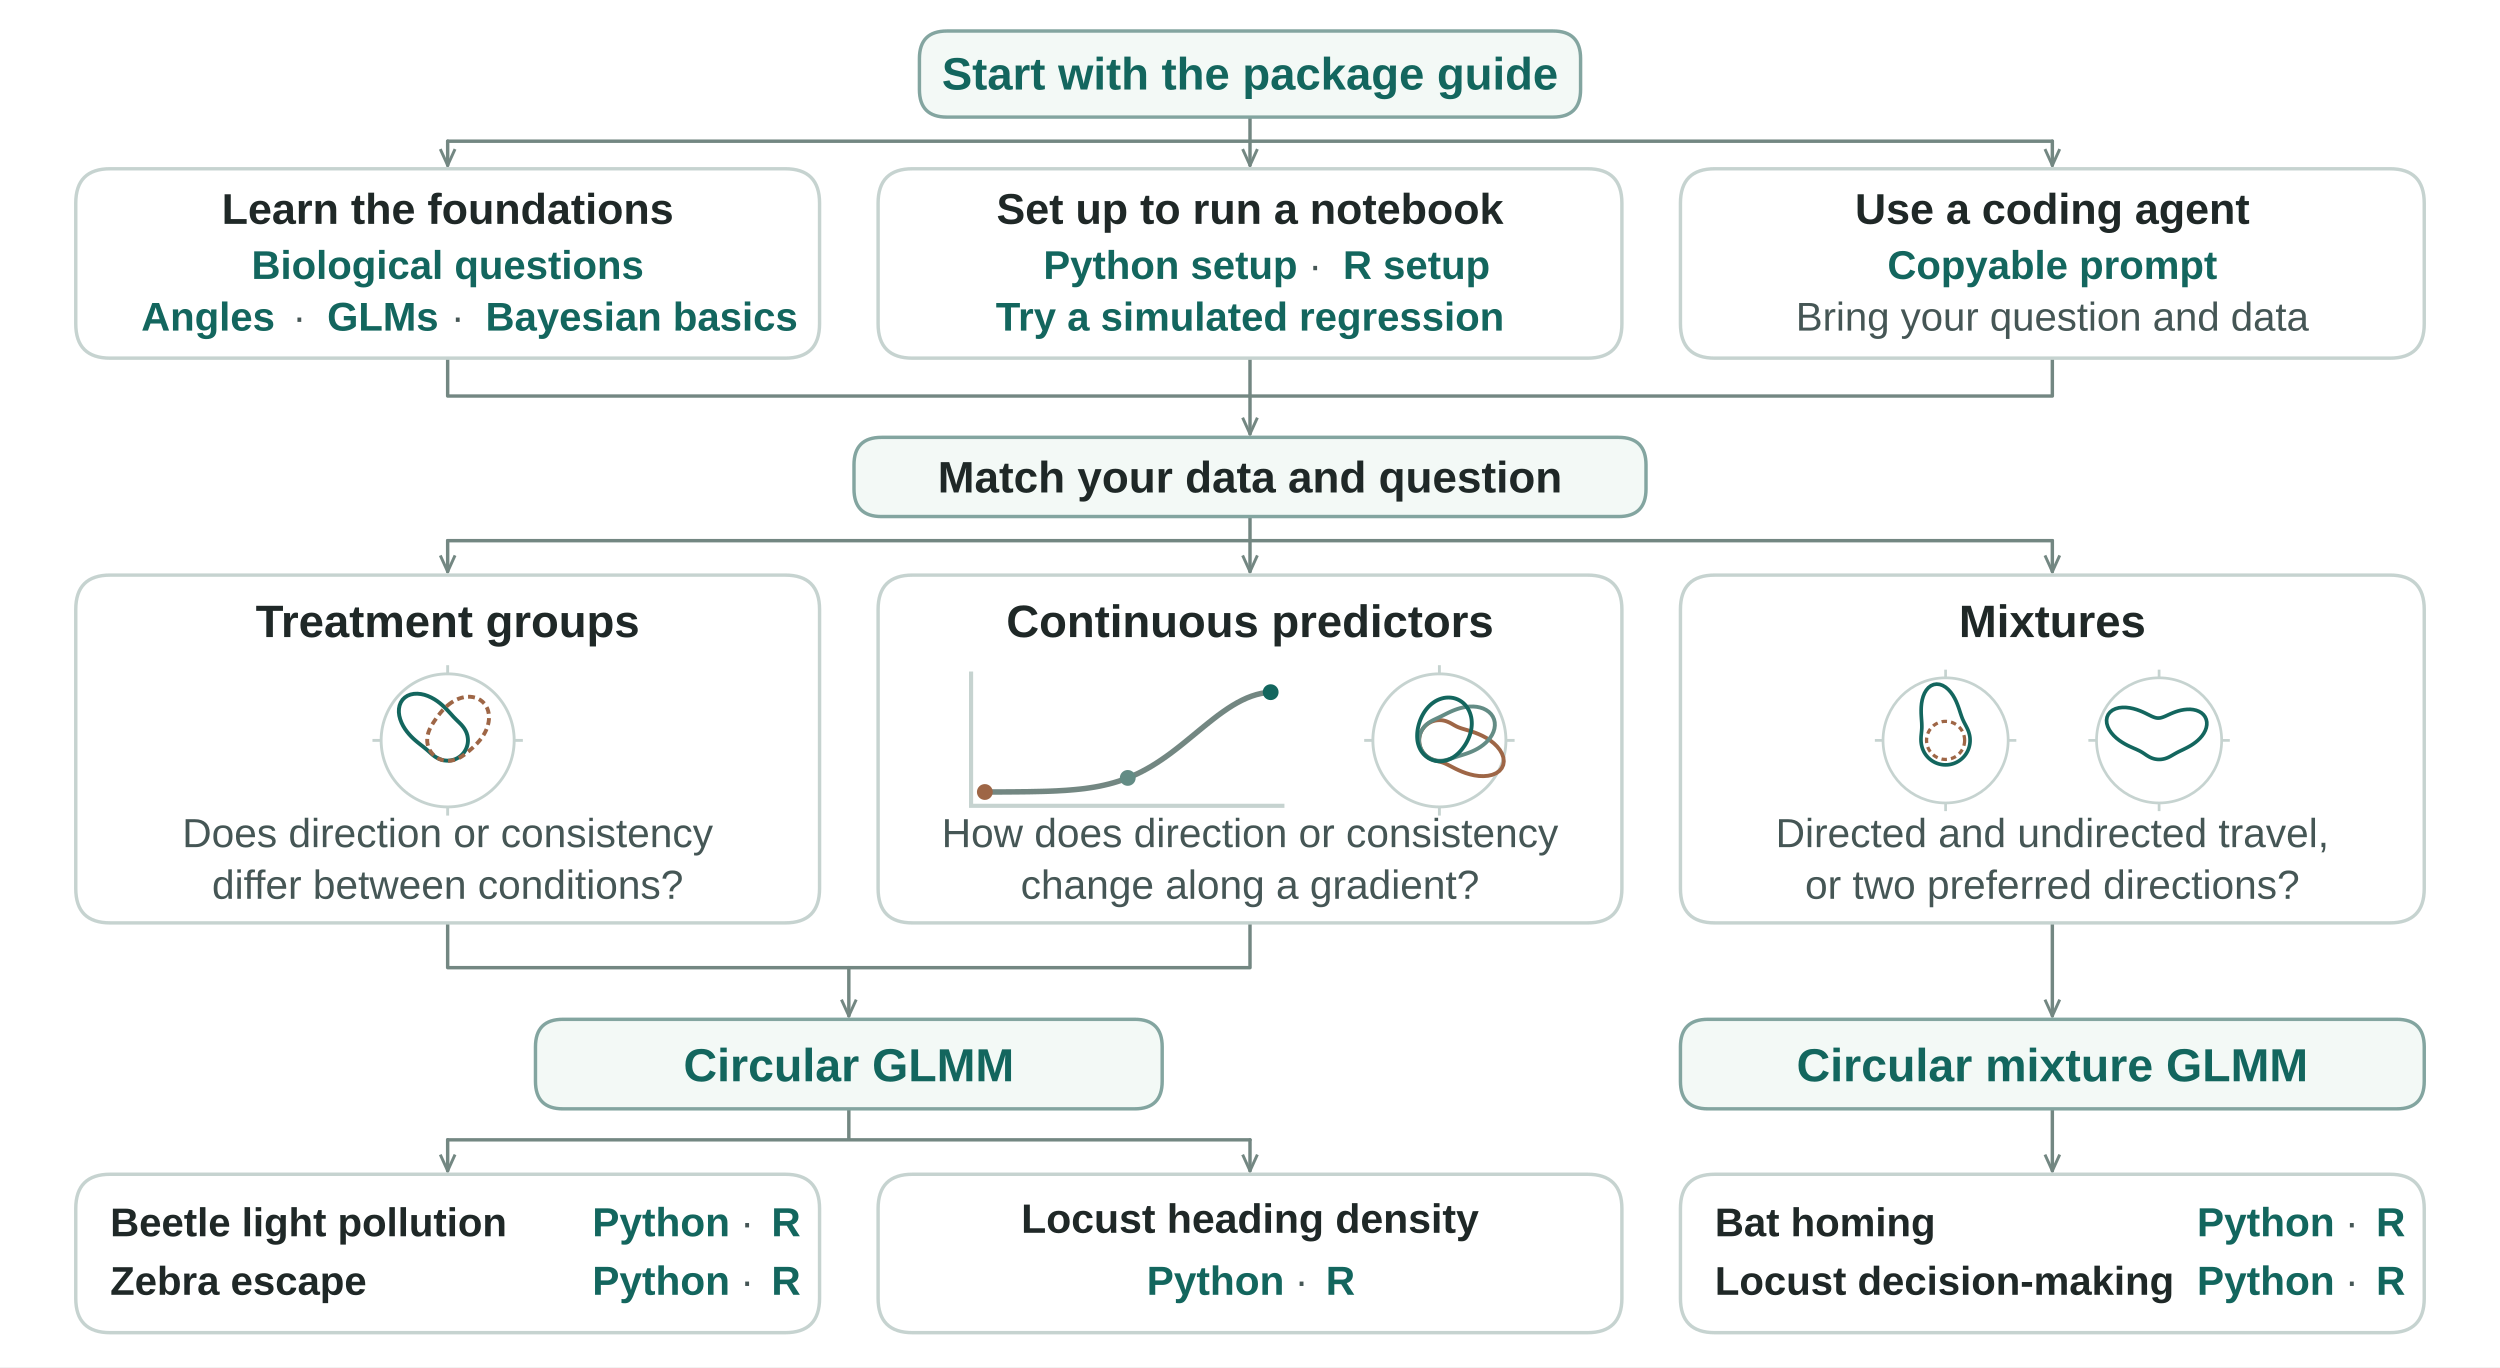
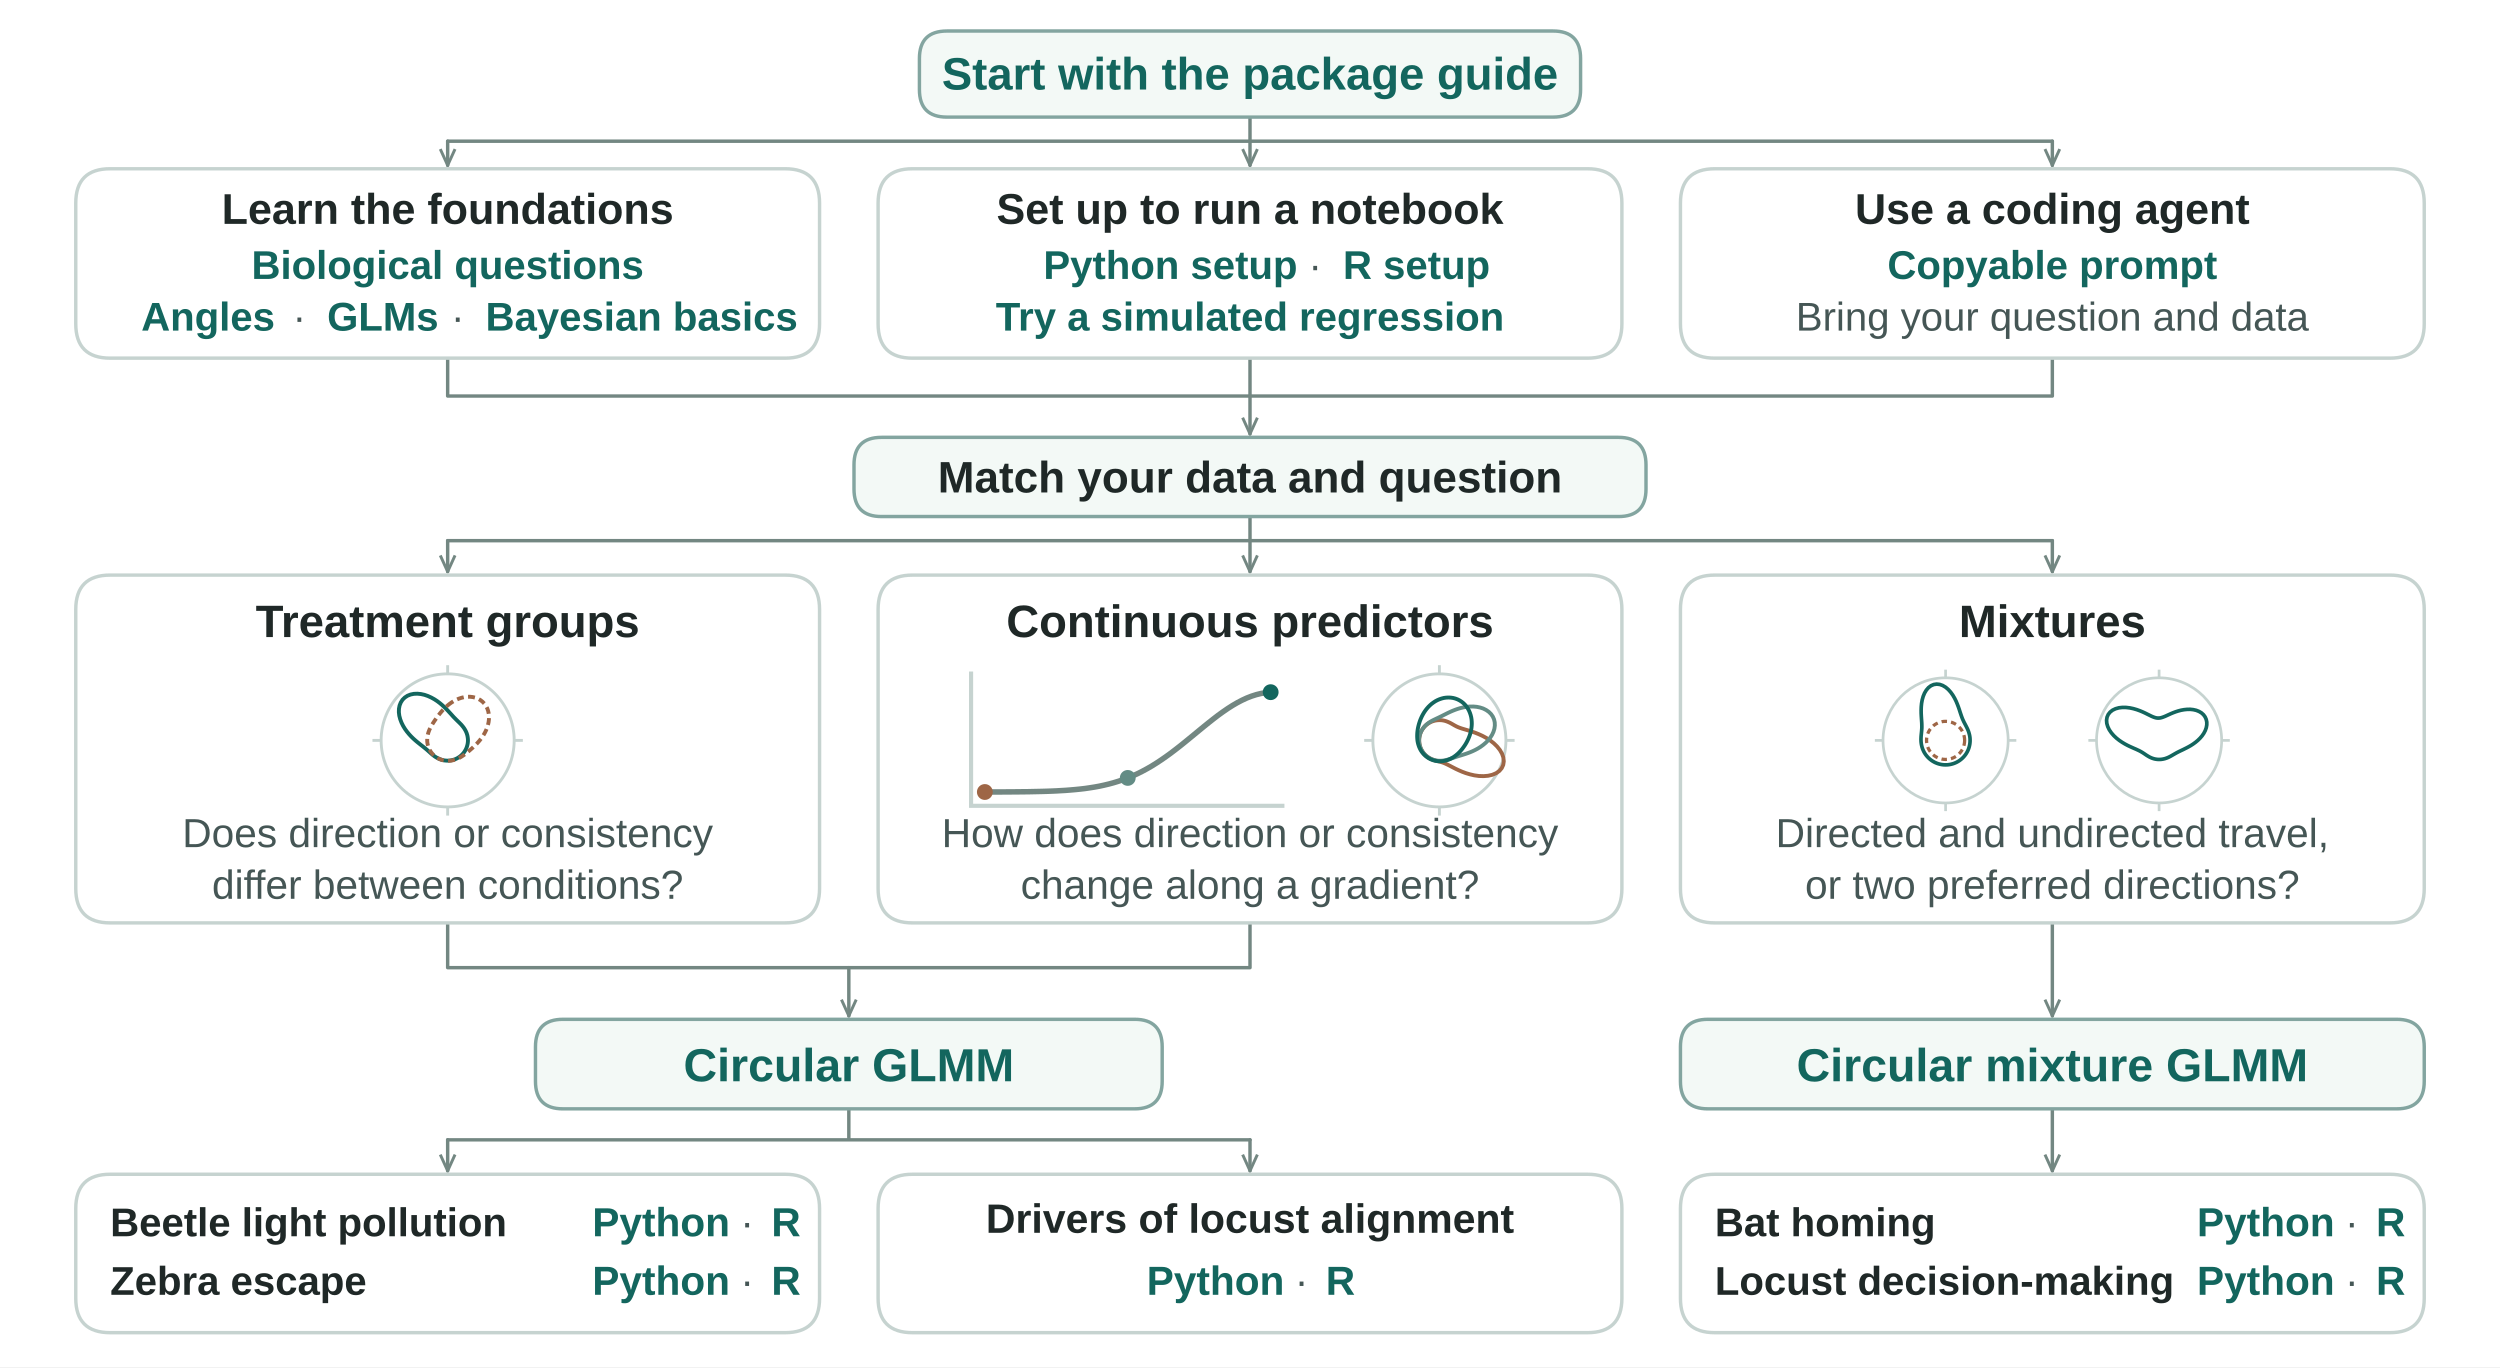
<svg xmlns="http://www.w3.org/2000/svg" xmlns:xlink="http://www.w3.org/1999/xlink" width="178mm" height="97.34mm" viewBox="0 0 726 397" aria-labelledby="figure-title figure-desc">
  <defs>
    <marker id="arrow" viewBox="0 0 7 7" refX="6.5" refY="3.5" markerWidth="6" markerHeight="6" orient="auto" markerUnits="userSpaceOnUse">
      <path d="M1 1 6.5 3.5 1 6" stroke="#738782" stroke-width="1" fill="none" />
    </marker>
  </defs>
  <rect width="726" height="397" fill="white" />
  <g font-family="Arial, Liberation Sans, sans-serif">
    <path d="M363 34V41M130 41H596" stroke="#738782" stroke-width="1" stroke-linecap="round" stroke-linejoin="round" fill="none" />
    <path d="M130 41V48" stroke="#738782" stroke-width="1" stroke-linecap="round" stroke-linejoin="round" fill="none" marker-end="url(#arrow)" />
    <path d="M363 41V48" stroke="#738782" stroke-width="1" stroke-linecap="round" stroke-linejoin="round" fill="none" marker-end="url(#arrow)" />
    <path d="M596 41V48" stroke="#738782" stroke-width="1" stroke-linecap="round" stroke-linejoin="round" fill="none" marker-end="url(#arrow)" />
    <path d="M130 104V115H596V104M363 104V115" stroke="#738782" stroke-width="1" stroke-linecap="round" stroke-linejoin="round" fill="none" />
    <path d="M363 115V126" stroke="#738782" stroke-width="1" stroke-linecap="round" stroke-linejoin="round" fill="none" marker-end="url(#arrow)" />
    <path d="M363 150V157M130 157H596" stroke="#738782" stroke-width="1" stroke-linecap="round" stroke-linejoin="round" fill="none" />
    <path d="M130 157V166" stroke="#738782" stroke-width="1" stroke-linecap="round" stroke-linejoin="round" fill="none" marker-end="url(#arrow)" />
    <path d="M363 157V166" stroke="#738782" stroke-width="1" stroke-linecap="round" stroke-linejoin="round" fill="none" marker-end="url(#arrow)" />
    <path d="M596 157V166" stroke="#738782" stroke-width="1" stroke-linecap="round" stroke-linejoin="round" fill="none" marker-end="url(#arrow)" />
    <path d="M275 9H451Q459 9 459 17V26Q459 34 451 34H275Q267 34 267 26V17Q267 9 275 9Z" fill="#f3f9f6" stroke="#83a5a0" stroke-width="1" />
    <a id="docs" href="https://jakegraving.com/unwrap/" xlink:href="https://jakegraving.com/unwrap/">
      <text x="363" y="26" text-anchor="middle" font-size="13.2" fill="#13665e" font-weight="bold">Start with the package guide</text>
    </a>
    <path d="M32 49H228Q238 49 238 59V94Q238 104 228 104H32Q22 104 22 94V59Q22 49 32 49Z" fill="white" stroke="#c6d3d0" stroke-width="1" />
    <path d="M265 49H461Q471 49 471 59V94Q471 104 461 104H265Q255 104 255 94V59Q255 49 265 49Z" fill="white" stroke="#c6d3d0" stroke-width="1" />
    <path d="M498 49H694Q704 49 704 59V94Q704 104 694 104H498Q488 104 488 94V59Q488 49 498 49Z" fill="white" stroke="#c6d3d0" stroke-width="1" />
    <text x="130" y="65" text-anchor="middle" font-size="12.5" fill="#1f2827" font-weight="bold">Learn the foundations</text>
    <a id="entry-biology" href="https://jakegraving.com/unwrap/#start-with-a-biological-question" xlink:href="https://jakegraving.com/unwrap/#start-with-a-biological-question">
      <text x="130" y="81" text-anchor="middle" font-size="11.65" fill="#13665e" font-weight="bold">Biological questions</text>
    </a>
    <a id="entry-angles" href="https://jakegraving.com/unwrap/angle-basics/" xlink:href="https://jakegraving.com/unwrap/angle-basics/">
      <text x="41" y="96" text-anchor="start" font-size="11.65" fill="#13665e" font-weight="bold">Angles</text>
    </a>
    <text x="85" y="96" text-anchor="start" font-size="11.65" fill="#455655">·</text>
    <a id="entry-glms" href="https://jakegraving.com/unwrap/models/#from-a-biological-question-to-a-glm" xlink:href="https://jakegraving.com/unwrap/models/#from-a-biological-question-to-a-glm">
      <text x="95" y="96" text-anchor="start" font-size="11.65" fill="#13665e" font-weight="bold">GLMs</text>
    </a>
    <text x="131" y="96" text-anchor="start" font-size="11.65" fill="#455655">·</text>
    <a id="entry-bayes" href="https://jakegraving.com/unwrap/bayes-basics/" xlink:href="https://jakegraving.com/unwrap/bayes-basics/">
      <text x="141" y="96" text-anchor="start" font-size="11.65" fill="#13665e" font-weight="bold">Bayesian basics</text>
    </a>
    <text x="363" y="65" text-anchor="middle" font-size="12.5" fill="#1f2827" font-weight="bold">Set up to run a notebook</text>
    <a id="setup-python" href="https://jakegraving.com/unwrap/getting-started/" xlink:href="https://jakegraving.com/unwrap/getting-started/">
      <text x="303" y="81" text-anchor="start" font-size="11.65" fill="#13665e" font-weight="bold">Python setup</text>
    </a>
    <text x="380" y="81" text-anchor="start" font-size="11.65" fill="#455655">·</text>
    <a id="setup-r" href="https://jakegraving.com/unwrap/getting-started-r/" xlink:href="https://jakegraving.com/unwrap/getting-started-r/">
      <text x="390" y="81" text-anchor="start" font-size="11.65" fill="#13665e" font-weight="bold">R setup</text>
    </a>
    <a id="intro-tutorial" href="https://jakegraving.com/unwrap/examples/#the-tutorial" xlink:href="https://jakegraving.com/unwrap/examples/#the-tutorial">
      <text x="363" y="96" text-anchor="middle" font-size="11.65" fill="#13665e" font-weight="bold">Try a simulated regression</text>
    </a>
    <text x="596" y="65" text-anchor="middle" font-size="12.5" fill="#1f2827" font-weight="bold">Use a coding agent</text>
    <a id="entry-agent" href="https://jakegraving.com/unwrap/coding-agents/#copyable-prompt" xlink:href="https://jakegraving.com/unwrap/coding-agents/#copyable-prompt">
      <text x="596" y="81" text-anchor="middle" font-size="11.65" fill="#13665e" font-weight="bold">Copyable prompt</text>
    </a>
    <text x="596" y="96" text-anchor="middle" font-size="11.65" fill="#455655">Bring your question and data</text>
    <path d="M256 127H470Q478 127 478 135V142Q478 150 470 150H256Q248 150 248 142V135Q248 127 256 127Z" fill="#f3f9f6" stroke="#83a5a0" stroke-width="1" />
    <text x="363" y="143" text-anchor="middle" font-size="12.8" fill="#1f2827" font-weight="bold">Match your data and question</text>
    <path d="M130 268V281H363V268" stroke="#738782" stroke-width="1" stroke-linecap="round" stroke-linejoin="round" fill="none" />
    <path d="M246.5 281V295" stroke="#738782" stroke-width="1" stroke-linecap="round" stroke-linejoin="round" fill="none" marker-end="url(#arrow)" />
    <path d="M596 268V295" stroke="#738782" stroke-width="1" stroke-linecap="round" stroke-linejoin="round" fill="none" marker-end="url(#arrow)" />
    <path d="M246.5 322V331M130 331H363" stroke="#738782" stroke-width="1" stroke-linecap="round" stroke-linejoin="round" fill="none" />
    <path d="M130 331V340" stroke="#738782" stroke-width="1" stroke-linecap="round" stroke-linejoin="round" fill="none" marker-end="url(#arrow)" />
    <path d="M363 331V340" stroke="#738782" stroke-width="1" stroke-linecap="round" stroke-linejoin="round" fill="none" marker-end="url(#arrow)" />
    <path d="M596 322V340" stroke="#738782" stroke-width="1" stroke-linecap="round" stroke-linejoin="round" fill="none" marker-end="url(#arrow)" />
    <path d="M32 167H228Q238 167 238 177V258Q238 268 228 268H32Q22 268 22 258V177Q22 167 32 167Z" fill="white" stroke="#c6d3d0" stroke-width="1" />
    <g transform="translate(130 215) scale(0.84)" aria-hidden="true">
      <circle r="23" fill="none" stroke="#c6d3d0" />
      <path d="M0 -26v3m0 46v3m-26 -26h3m46 0h3" stroke="#c6d3d0" fill="none" />
      <path d="M0.00,-10.35 L0.51,-9.79 L0.98,-9.28 L1.40,-8.82 L1.78,-8.39 L2.14,-8.00 L2.49,-7.65 L2.81,-7.32 L3.12,-7.01 L3.42,-6.72 L3.71,-6.43 L4.00,-6.16 L4.27,-5.88 L4.54,-5.61 L4.80,-5.33 L5.04,-5.04 L5.28,-4.75 L5.50,-4.46 L5.72,-4.15 L5.91,-3.84 L6.10,-3.52 L6.27,-3.19 L6.42,-2.86 L6.56,-2.52 L6.67,-2.17 L6.78,-1.82 L6.86,-1.46 L6.92,-1.10 L6.97,-0.73 L7.00,-0.37 L7.01,-0.00 L7.00,0.37 L6.97,0.73 L6.92,1.10 L6.85,1.46 L6.76,1.81 L6.66,2.16 L6.54,2.51 L6.40,2.85 L6.24,3.18 L6.06,3.50 L5.87,3.81 L5.66,4.12 L5.44,4.41 L5.20,4.69 L4.95,4.95 L4.69,5.20 L4.41,5.44 L4.12,5.66 L3.81,5.87 L3.50,6.06 L3.18,6.24 L2.85,6.40 L2.51,6.54 L2.16,6.66 L1.81,6.76 L1.46,6.85 L1.10,6.92 L0.73,6.97 L0.37,7.00 L0.00,7.01 L-0.37,7.00 L-0.73,6.97 L-1.10,6.93 L-1.46,6.86 L-1.82,6.78 L-2.17,6.68 L-2.52,6.56 L-2.86,6.43 L-3.20,6.28 L-3.53,6.11 L-3.85,5.93 L-4.17,5.74 L-4.48,5.53 L-4.78,5.31 L-5.08,5.08 L-5.37,4.84 L-5.67,4.59 L-5.96,4.33 L-6.26,4.06 L-6.56,3.79 L-6.88,3.51 L-7.22,3.21 L-7.58,2.91 L-7.97,2.59 L-8.39,2.25 L-8.86,1.88 L-9.37,1.48 L-9.92,1.04 L-10.53,0.55 L-11.18,0.00 L-11.87,-0.62 L-12.59,-1.32 L-13.32,-2.11 L-14.05,-2.99 L-14.75,-3.95 L-15.39,-5.00 L-15.95,-6.12 L-16.40,-7.30 L-16.72,-8.52 L-16.87,-9.74 L-16.84,-10.93 L-16.62,-12.07 L-16.20,-13.12 L-15.60,-14.05 L-14.82,-14.82 L-13.89,-15.43 L-12.84,-15.85 L-11.69,-16.09 L-10.48,-16.14 L-9.25,-16.02 L-8.02,-15.75 L-6.83,-15.34 L-5.69,-14.82 L-4.62,-14.23 L-3.64,-13.59 L-2.75,-12.92 L-1.94,-12.24 L-1.22,-11.58 L-0.57,-10.94 L-0.00,-10.35Z" fill="none" stroke="#13665e" stroke-width="1.35" stroke-linejoin="round" />
      <path d="M0.00,-12.09 L0.66,-12.62 L1.38,-13.13 L2.16,-13.61 L2.99,-14.05 L3.86,-14.42 L4.79,-14.73 L5.74,-14.95 L6.71,-15.07 L7.69,-15.09 L8.65,-14.98 L9.59,-14.76 L10.47,-14.42 L11.30,-13.95 L12.04,-13.38 L12.70,-12.70 L13.24,-11.92 L13.68,-11.08 L14.00,-10.17 L14.20,-9.22 L14.29,-8.25 L14.27,-7.27 L14.15,-6.30 L13.94,-5.35 L13.66,-4.44 L13.31,-3.57 L12.91,-2.74 L12.48,-1.98 L12.02,-1.26 L11.55,-0.61 L11.08,-0.00 L10.60,0.56 L10.14,1.07 L9.69,1.53 L9.25,1.97 L8.83,2.37 L8.42,2.74 L8.03,3.08 L7.66,3.41 L7.30,3.72 L6.95,4.01 L6.61,4.29 L6.27,4.55 L5.94,4.81 L5.61,5.05 L5.28,5.28 L4.95,5.50 L4.62,5.71 L4.29,5.90 L3.95,6.08 L3.61,6.25 L3.26,6.40 L2.91,6.54 L2.56,6.67 L2.20,6.77 L1.84,6.86 L1.47,6.94 L1.11,7.00 L0.74,7.03 L0.37,7.06 L0.00,7.06 L-0.37,7.04 L-0.74,7.01 L-1.10,6.96 L-1.46,6.89 L-1.82,6.80 L-2.17,6.69 L-2.52,6.57 L-2.86,6.42 L-3.19,6.26 L-3.51,6.09 L-3.83,5.89 L-4.13,5.69 L-4.42,5.46 L-4.70,5.22 L-4.97,4.97 L-5.22,4.70 L-5.46,4.42 L-5.69,4.13 L-5.90,3.83 L-6.09,3.52 L-6.27,3.19 L-6.43,2.86 L-6.57,2.52 L-6.70,2.18 L-6.80,1.82 L-6.89,1.47 L-6.97,1.10 L-7.02,0.74 L-7.06,0.37 L-7.07,0.00 L-7.07,-0.37 L-7.06,-0.74 L-7.02,-1.11 L-6.97,-1.48 L-6.90,-1.85 L-6.81,-2.21 L-6.71,-2.58 L-6.59,-2.94 L-6.46,-3.29 L-6.32,-3.65 L-6.16,-4.00 L-5.99,-4.35 L-5.80,-4.70 L-5.61,-5.05 L-5.40,-5.40 L-5.19,-5.76 L-4.96,-6.12 L-4.72,-6.49 L-4.46,-6.87 L-4.19,-7.26 L-3.91,-7.67 L-3.60,-8.09 L-3.27,-8.53 L-2.92,-8.99 L-2.54,-9.47 L-2.12,-9.97 L-1.66,-10.49 L-1.16,-11.02 L-0.61,-11.55 L-0.00,-12.09Z" fill="none" stroke="#9e6646" stroke-width="1.35" stroke-linejoin="round" stroke-dasharray="2.4 1.5" />
    </g>
    <text x="130" y="185" text-anchor="middle" font-size="13.2" fill="#1f2827" font-weight="bold">Treatment groups</text>
    <text x="130" y="246" text-anchor="middle" font-size="11.8" fill="#455655">Does direction or consistency</text>
    <text x="130" y="261" text-anchor="middle" font-size="11.8" fill="#455655">differ between conditions?</text>
    <path d="M32 341H228Q238 341 238 351V377Q238 387 228 387H32Q22 387 22 377V351Q22 341 32 341Z" fill="white" stroke="#c6d3d0" stroke-width="1" />
    <text x="32" y="359" text-anchor="start" font-size="11.65" fill="#1f2827" font-weight="bold">Beetle light pollution</text>
    <a id="beetles-python" href="https://jakegraving.com/unwrap/notebooks/beetles/" xlink:href="https://jakegraving.com/unwrap/notebooks/beetles/">
      <text x="172" y="359" text-anchor="start" font-size="11.8" fill="#13665e" font-weight="bold">Python</text>
    </a>
    <text x="215" y="359" text-anchor="start" font-size="11.8" fill="#455655">·</text>
    <a id="beetles-r" href="https://jakegraving.com/unwrap/notebooks_r/beetles/" xlink:href="https://jakegraving.com/unwrap/notebooks_r/beetles/">
      <text x="224" y="359" text-anchor="start" font-size="11.8" fill="#13665e" font-weight="bold">R</text>
    </a>
    <text x="32" y="376" text-anchor="start" font-size="11.65" fill="#1f2827" font-weight="bold">Zebra escape</text>
    <a id="zebra_escape-python" href="https://jakegraving.com/unwrap/notebooks/zebra_escape/" xlink:href="https://jakegraving.com/unwrap/notebooks/zebra_escape/">
      <text x="172" y="376" text-anchor="start" font-size="11.8" fill="#13665e" font-weight="bold">Python</text>
    </a>
    <text x="215" y="376" text-anchor="start" font-size="11.8" fill="#455655">·</text>
    <a id="zebra_escape-r" href="https://jakegraving.com/unwrap/notebooks_r/zebra_escape/" xlink:href="https://jakegraving.com/unwrap/notebooks_r/zebra_escape/">
      <text x="224" y="376" text-anchor="start" font-size="11.8" fill="#13665e" font-weight="bold">R</text>
    </a>
    <path d="M265 167H461Q471 167 471 177V258Q471 268 461 268H265Q255 268 255 258V177Q255 167 265 167Z" fill="white" stroke="#c6d3d0" stroke-width="1" />
    <path d="M282 195V234H373" stroke="#c6d3d0" stroke-width="1.2" fill="none" />
    <path d="M286.00,229.99 L287.38,229.99 L288.77,229.98 L290.15,229.98 L291.53,229.97 L292.92,229.96 L294.30,229.95 L295.68,229.94 L297.07,229.92 L298.45,229.91 L299.83,229.88 L301.22,229.85 L302.60,229.82 L303.98,229.78 L305.37,229.73 L306.75,229.67 L308.13,229.59 L309.52,229.51 L310.90,229.40 L312.28,229.28 L313.67,229.14 L315.05,228.98 L316.43,228.78 L317.82,228.56 L319.20,228.31 L320.58,228.01 L321.97,227.68 L323.35,227.31 L324.73,226.89 L326.12,226.42 L327.50,225.90 L328.88,225.33 L330.27,224.70 L331.65,224.01 L333.03,223.27 L334.42,222.47 L335.80,221.61 L337.18,220.70 L338.57,219.74 L339.95,218.74 L341.33,217.69 L342.72,216.61 L344.10,215.50 L345.48,214.37 L346.87,213.23 L348.25,212.09 L349.63,210.96 L351.02,209.84 L352.40,208.75 L353.78,207.69 L355.17,206.69 L356.55,205.74 L357.93,204.86 L359.32,204.05 L360.70,203.33 L362.08,202.69 L363.47,202.15 L364.85,201.71 L366.23,201.37 L367.62,201.13 L369.00,201.00" stroke="#738782" stroke-width="1.6" stroke-linecap="round" fill="none" />
    <circle cx="286.00" cy="229.99" r="2.3" fill="#9e6646" />
    <circle cx="327.50" cy="225.90" r="2.3" fill="#638c85" />
    <circle cx="369.00" cy="201.00" r="2.3" fill="#13665e" />
    <g transform="translate(418 215) scale(0.84)" aria-hidden="true">
      <circle r="23" fill="none" stroke="#c6d3d0" />
      <path d="M0 -26v3m0 46v3m-26 -26h3m46 0h3" stroke="#c6d3d0" fill="none" />
      <path d="M0.00,-7.00 L0.37,-6.99 L0.73,-6.97 L1.10,-6.92 L1.46,-6.86 L1.82,-6.78 L2.17,-6.68 L2.52,-6.56 L2.86,-6.43 L3.20,-6.28 L3.54,-6.13 L3.87,-5.96 L4.20,-5.78 L4.53,-5.59 L4.86,-5.40 L5.20,-5.20 L5.56,-5.01 L5.94,-4.81 L6.36,-4.62 L6.82,-4.43 L7.34,-4.24 L7.94,-4.04 L8.62,-3.84 L9.40,-3.61 L10.29,-3.34 L11.29,-3.02 L12.40,-2.63 L13.60,-2.15 L14.89,-1.56 L16.21,-0.85 L17.53,-0.00 L18.79,0.98 L19.94,2.10 L20.91,3.31 L21.65,4.60 L22.11,5.92 L22.26,7.23 L22.07,8.47 L21.55,9.60 L20.73,10.56 L19.63,11.33 L18.31,11.89 L16.84,12.23 L15.27,12.36 L13.67,12.31 L12.09,12.09 L10.57,11.74 L9.16,11.32 L7.87,10.84 L6.72,10.34 L5.69,9.86 L4.79,9.40 L4.00,8.99 L3.31,8.63 L2.71,8.33 L2.16,8.07 L1.67,7.86 L1.22,7.69 L0.79,7.55 L0.39,7.43 L0.00,7.32 L-0.38,7.23 L-0.75,7.13 L-1.11,7.04 L-1.47,6.94 L-1.83,6.83 L-2.18,6.70 L-2.52,6.57 L-2.86,6.42 L-3.19,6.25 L-3.51,6.07 L-3.82,5.88 L-4.12,5.67 L-4.41,5.44 L-4.69,5.20 L-4.95,4.95 L-5.20,4.69 L-5.44,4.41 L-5.66,4.12 L-5.87,3.81 L-6.06,3.50 L-6.24,3.18 L-6.40,2.85 L-6.54,2.51 L-6.66,2.16 L-6.76,1.81 L-6.85,1.46 L-6.91,1.10 L-6.96,0.73 L-6.99,0.37 L-7.00,0.00 L-6.99,-0.37 L-6.96,-0.73 L-6.91,-1.10 L-6.85,-1.46 L-6.76,-1.81 L-6.66,-2.16 L-6.54,-2.51 L-6.39,-2.85 L-6.24,-3.18 L-6.06,-3.50 L-5.87,-3.81 L-5.66,-4.11 L-5.44,-4.41 L-5.20,-4.68 L-4.95,-4.95 L-4.68,-5.20 L-4.41,-5.44 L-4.11,-5.66 L-3.81,-5.87 L-3.50,-6.06 L-3.18,-6.24 L-2.85,-6.40 L-2.51,-6.54 L-2.16,-6.66 L-1.81,-6.76 L-1.46,-6.85 L-1.10,-6.91 L-0.73,-6.96 L-0.37,-6.99 L-0.00,-7.00Z" fill="none" stroke="#9e6646" stroke-width="1.35" stroke-linejoin="round" />
      <path d="M0.00,-8.02 L0.43,-8.23 L0.89,-8.46 L1.38,-8.71 L1.91,-8.97 L2.48,-9.26 L3.11,-9.57 L3.80,-9.89 L4.55,-10.22 L5.38,-10.55 L6.28,-10.87 L7.25,-11.16 L8.29,-11.41 L9.39,-11.60 L10.54,-11.70 L11.71,-11.71 L12.89,-11.61 L14.05,-11.37 L15.15,-11.01 L16.17,-10.50 L17.09,-9.86 L17.86,-9.10 L18.47,-8.22 L18.90,-7.25 L19.13,-6.22 L19.17,-5.14 L19.02,-4.04 L18.69,-2.96 L18.20,-1.91 L17.57,-0.92 L16.83,-0.00 L16.00,0.84 L15.11,1.59 L14.20,2.25 L13.28,2.82 L12.37,3.31 L11.49,3.73 L10.65,4.09 L9.86,4.39 L9.12,4.65 L8.44,4.87 L7.80,5.07 L7.22,5.25 L6.69,5.41 L6.19,5.57 L5.72,5.72 L5.28,5.87 L4.86,6.01 L4.46,6.14 L4.07,6.27 L3.69,6.40 L3.32,6.52 L2.95,6.63 L2.58,6.73 L2.21,6.81 L1.85,6.89 L1.48,6.95 L1.11,7.00 L0.74,7.03 L0.37,7.05 L0.00,7.05 L-0.37,7.03 L-0.74,6.99 L-1.10,6.94 L-1.46,6.87 L-1.82,6.78 L-2.17,6.67 L-2.51,6.55 L-2.85,6.41 L-3.18,6.25 L-3.50,6.07 L-3.82,5.88 L-4.12,5.67 L-4.41,5.44 L-4.69,5.21 L-4.95,4.95 L-5.21,4.69 L-5.44,4.41 L-5.67,4.12 L-5.87,3.81 L-6.07,3.50 L-6.24,3.18 L-6.40,2.85 L-6.54,2.51 L-6.66,2.16 L-6.77,1.81 L-6.85,1.46 L-6.92,1.10 L-6.97,0.73 L-6.99,0.37 L-7.00,0.00 L-7.00,-0.37 L-6.97,-0.73 L-6.92,-1.10 L-6.85,-1.46 L-6.77,-1.81 L-6.67,-2.17 L-6.55,-2.51 L-6.41,-2.85 L-6.25,-3.18 L-6.08,-3.51 L-5.89,-3.82 L-5.68,-4.13 L-5.46,-4.42 L-5.23,-4.71 L-4.98,-4.98 L-4.72,-5.24 L-4.45,-5.49 L-4.16,-5.73 L-3.87,-5.95 L-3.56,-6.17 L-3.25,-6.37 L-2.92,-6.57 L-2.59,-6.76 L-2.25,-6.94 L-1.91,-7.11 L-1.55,-7.28 L-1.18,-7.46 L-0.80,-7.64 L-0.41,-7.82 L-0.00,-8.02Z" fill="none" stroke="#638c85" stroke-width="1.35" stroke-linejoin="round" />
      <path d="M0.00,-14.21 L0.76,-14.47 L1.54,-14.67 L2.34,-14.78 L3.15,-14.82 L3.96,-14.78 L4.76,-14.66 L5.55,-14.45 L6.31,-14.16 L7.03,-13.79 L7.71,-13.35 L8.34,-12.84 L8.91,-12.26 L9.42,-11.63 L9.87,-10.96 L10.25,-10.25 L10.56,-9.51 L10.81,-8.75 L11.00,-7.99 L11.12,-7.22 L11.18,-6.46 L11.20,-5.71 L11.16,-4.97 L11.08,-4.26 L10.97,-3.56 L10.82,-2.90 L10.65,-2.26 L10.45,-1.65 L10.23,-1.08 L10.00,-0.52 L9.75,-0.00 L9.50,0.50 L9.24,0.97 L8.97,1.42 L8.69,1.85 L8.41,2.25 L8.13,2.64 L7.85,3.01 L7.56,3.36 L7.26,3.70 L6.97,4.02 L6.66,4.33 L6.36,4.62 L6.04,4.89 L5.73,5.16 L5.40,5.40 L5.08,5.64 L4.74,5.86 L4.40,6.06 L4.06,6.25 L3.71,6.42 L3.35,6.58 L2.99,6.72 L2.63,6.84 L2.26,6.95 L1.89,7.04 L1.51,7.11 L1.14,7.17 L0.76,7.21 L0.38,7.22 L0.00,7.22 L-0.38,7.21 L-0.75,7.17 L-1.13,7.11 L-1.50,7.04 L-1.86,6.95 L-2.22,6.84 L-2.58,6.71 L-2.92,6.57 L-3.26,6.41 L-3.60,6.23 L-3.92,6.03 L-4.23,5.82 L-4.53,5.60 L-4.82,5.36 L-5.10,5.10 L-5.37,4.83 L-5.62,4.55 L-5.86,4.26 L-6.09,3.95 L-6.30,3.64 L-6.50,3.31 L-6.68,2.97 L-6.84,2.63 L-7.00,2.27 L-7.13,1.91 L-7.25,1.54 L-7.36,1.17 L-7.45,0.78 L-7.53,0.39 L-7.59,0.00 L-7.63,-0.40 L-7.66,-0.81 L-7.68,-1.22 L-7.68,-1.63 L-7.67,-2.06 L-7.65,-2.49 L-7.61,-2.92 L-7.56,-3.36 L-7.49,-3.82 L-7.41,-4.28 L-7.31,-4.74 L-7.19,-5.22 L-7.06,-5.71 L-6.90,-6.21 L-6.73,-6.73 L-6.53,-7.25 L-6.30,-7.78 L-6.05,-8.32 L-5.76,-8.87 L-5.44,-9.43 L-5.09,-9.98 L-4.69,-10.54 L-4.26,-11.08 L-3.78,-11.62 L-3.25,-12.14 L-2.69,-12.63 L-2.07,-13.09 L-1.42,-13.52 L-0.73,-13.89 L-0.00,-14.21Z" fill="none" stroke="#13665e" stroke-width="1.35" stroke-linejoin="round" />
    </g>
    <text x="363" y="185" text-anchor="middle" font-size="13.2" fill="#1f2827" font-weight="bold">Continuous predictors</text>
    <text x="363" y="246" text-anchor="middle" font-size="11.8" fill="#455655">How does direction or consistency</text>
    <text x="363" y="261" text-anchor="middle" font-size="11.8" fill="#455655">change along a gradient?</text>
    <path d="M265 341H461Q471 341 471 351V377Q471 387 461 387H265Q255 387 255 377V351Q255 341 265 341Z" fill="white" stroke="#c6d3d0" stroke-width="1" />
-     <text x="363" y="358" text-anchor="middle" font-size="11.9" fill="#1f2827" font-weight="bold">Locust heading density</text>
+     <text x="363" y="358" text-anchor="middle" font-size="11.9" fill="#1f2827" font-weight="bold">Drivers of locust alignment</text>
    <a id="locust_density_order-python" href="https://jakegraving.com/unwrap/notebooks/locust_density_order/" xlink:href="https://jakegraving.com/unwrap/notebooks/locust_density_order/">
      <text x="333" y="376" text-anchor="start" font-size="11.8" fill="#13665e" font-weight="bold">Python</text>
    </a>
    <text x="376" y="376" text-anchor="start" font-size="11.8" fill="#455655">·</text>
    <a id="locust_density_order-r" href="https://jakegraving.com/unwrap/notebooks_r/locust_density_order/" xlink:href="https://jakegraving.com/unwrap/notebooks_r/locust_density_order/">
      <text x="385" y="376" text-anchor="start" font-size="11.8" fill="#13665e" font-weight="bold">R</text>
    </a>
    <path d="M498 167H694Q704 167 704 177V258Q704 268 694 268H498Q488 268 488 258V177Q488 167 498 167Z" fill="white" stroke="#c6d3d0" stroke-width="1" />
    <g transform="translate(565 215) scale(0.79)" aria-hidden="true">
      <circle r="23" fill="none" stroke="#c6d3d0" />
      <path d="M0 -26v3m0 46v3m-26 -26h3m46 0h3" stroke="#c6d3d0" fill="none" />
      <circle r="7" fill="none" stroke="#9e6646" stroke-width="1.2" stroke-dasharray="2 1.5" />
      <path d="M0.00,-19.55 L0.98,-18.72 L1.86,-17.74 L2.64,-16.66 L3.30,-15.53 L3.86,-14.40 L4.32,-13.30 L4.71,-12.27 L5.04,-11.31 L5.32,-10.44 L5.58,-9.66 L5.82,-8.96 L6.05,-8.33 L6.28,-7.76 L6.52,-7.24 L6.75,-6.75 L6.99,-6.29 L7.22,-5.85 L7.45,-5.41 L7.67,-4.98 L7.89,-4.55 L8.09,-4.12 L8.27,-3.68 L8.44,-3.24 L8.58,-2.79 L8.71,-2.33 L8.82,-1.87 L8.90,-1.41 L8.96,-0.94 L8.99,-0.47 L9.00,-0.00 L8.99,0.47 L8.95,0.94 L8.89,1.41 L8.80,1.87 L8.69,2.33 L8.56,2.78 L8.40,3.23 L8.22,3.66 L8.02,4.09 L7.79,4.50 L7.55,4.90 L7.28,5.29 L6.99,5.66 L6.69,6.02 L6.36,6.36 L6.02,6.69 L5.66,6.99 L5.29,7.28 L4.90,7.55 L4.50,7.79 L4.09,8.02 L3.66,8.22 L3.23,8.40 L2.78,8.56 L2.33,8.69 L1.87,8.80 L1.41,8.89 L0.94,8.95 L0.47,8.99 L0.00,9.00 L-0.47,8.99 L-0.94,8.95 L-1.41,8.89 L-1.87,8.80 L-2.33,8.69 L-2.78,8.56 L-3.23,8.40 L-3.66,8.22 L-4.09,8.02 L-4.50,7.79 L-4.90,7.55 L-5.29,7.28 L-5.66,6.99 L-6.02,6.69 L-6.36,6.36 L-6.69,6.02 L-6.99,5.66 L-7.28,5.29 L-7.55,4.90 L-7.80,4.50 L-8.02,4.09 L-8.22,3.66 L-8.41,3.23 L-8.56,2.78 L-8.70,2.33 L-8.81,1.87 L-8.90,1.41 L-8.97,0.94 L-9.02,0.47 L-9.04,0.00 L-9.05,-0.47 L-9.03,-0.95 L-9.01,-1.43 L-8.97,-1.91 L-8.92,-2.39 L-8.87,-2.88 L-8.82,-3.39 L-8.78,-3.91 L-8.74,-4.46 L-8.73,-5.04 L-8.74,-5.67 L-8.76,-6.37 L-8.81,-7.13 L-8.87,-7.98 L-8.93,-8.93 L-8.98,-9.97 L-8.99,-11.10 L-8.95,-12.32 L-8.83,-13.59 L-8.60,-14.89 L-8.24,-16.17 L-7.74,-17.38 L-7.09,-18.47 L-6.30,-19.39 L-5.38,-20.09 L-4.36,-20.53 L-3.28,-20.69 L-2.16,-20.57 L-1.06,-20.18 L-0.00,-19.55Z" fill="none" stroke="#13665e" stroke-width="1.35" stroke-linejoin="round" />
    </g>
    <g transform="translate(627 215) scale(0.79)" aria-hidden="true">
      <circle r="23" fill="none" stroke="#c6d3d0" />
      <path d="M0 -26v3m0 46v3m-26 -26h3m46 0h3" stroke="#c6d3d0" fill="none" />
      <path d="M0.00,-8.21 L0.43,-8.26 L0.88,-8.37 L1.35,-8.52 L1.85,-8.71 L2.40,-8.94 L2.99,-9.21 L3.65,-9.51 L4.38,-9.84 L5.18,-10.17 L6.06,-10.50 L7.02,-10.81 L8.05,-11.08 L9.14,-11.28 L10.27,-11.40 L11.42,-11.42 L12.55,-11.30 L13.65,-11.05 L14.66,-10.65 L15.57,-10.11 L16.33,-9.43 L16.92,-8.62 L17.32,-7.71 L17.53,-6.73 L17.53,-5.70 L17.34,-4.65 L16.97,-3.61 L16.44,-2.60 L15.79,-1.66 L15.04,-0.79 L14.23,-0.00 L13.39,0.70 L12.54,1.32 L11.71,1.86 L10.91,2.32 L10.16,2.72 L9.46,3.07 L8.82,3.39 L8.23,3.67 L7.70,3.92 L7.21,4.16 L6.76,4.39 L6.35,4.61 L5.96,4.83 L5.59,5.04 L5.24,5.24 L4.90,5.44 L4.56,5.63 L4.23,5.82 L3.89,6.00 L3.56,6.16 L3.22,6.32 L2.87,6.46 L2.53,6.58 L2.18,6.70 L1.82,6.79 L1.46,6.87 L1.10,6.93 L0.73,6.98 L0.37,7.00 L0.00,7.01 L-0.37,7.00 L-0.73,6.97 L-1.10,6.92 L-1.46,6.86 L-1.82,6.78 L-2.17,6.67 L-2.52,6.56 L-2.86,6.42 L-3.20,6.27 L-3.53,6.11 L-3.85,5.93 L-4.17,5.74 L-4.49,5.54 L-4.81,5.34 L-5.12,5.12 L-5.45,4.90 L-5.78,4.68 L-6.13,4.46 L-6.51,4.23 L-6.92,4.00 L-7.38,3.76 L-7.90,3.52 L-8.47,3.25 L-9.13,2.97 L-9.87,2.64 L-10.69,2.27 L-11.59,1.84 L-12.56,1.32 L-13.58,0.71 L-14.63,0.00 L-15.67,-0.82 L-16.66,-1.75 L-17.55,-2.78 L-18.31,-3.89 L-18.87,-5.06 L-19.22,-6.24 L-19.31,-7.41 L-19.14,-8.52 L-18.70,-9.53 L-18.01,-10.40 L-17.10,-11.11 L-16.01,-11.63 L-14.78,-11.97 L-13.46,-12.12 L-12.10,-12.10 L-10.75,-11.94 L-9.44,-11.66 L-8.21,-11.30 L-7.07,-10.89 L-6.04,-10.46 L-5.11,-10.03 L-4.29,-9.62 L-3.55,-9.26 L-2.91,-8.94 L-2.33,-8.68 L-1.80,-8.48 L-1.32,-8.33 L-0.87,-8.24 L-0.43,-8.20 L-0.00,-8.21Z" fill="none" stroke="#13665e" stroke-width="1.35" stroke-linejoin="round" />
    </g>
    <text x="596" y="185" text-anchor="middle" font-size="13.2" fill="#1f2827" font-weight="bold">Mixtures</text>
    <text x="596" y="246" text-anchor="middle" font-size="11.8" fill="#455655">Directed and undirected travel,</text>
    <text x="596" y="261" text-anchor="middle" font-size="11.8" fill="#455655">or two preferred directions?</text>
    <path d="M498 341H694Q704 341 704 351V377Q704 387 694 387H498Q488 387 488 377V351Q488 341 498 341Z" fill="white" stroke="#c6d3d0" stroke-width="1" />
    <text x="498" y="359" text-anchor="start" font-size="11.65" fill="#1f2827" font-weight="bold">Bat homing</text>
    <a id="goldshtein_bats-python" href="https://jakegraving.com/unwrap/notebooks/goldshtein_bats/" xlink:href="https://jakegraving.com/unwrap/notebooks/goldshtein_bats/">
      <text x="638" y="359" text-anchor="start" font-size="11.8" fill="#13665e" font-weight="bold">Python</text>
    </a>
    <text x="681" y="359" text-anchor="start" font-size="11.8" fill="#455655">·</text>
    <a id="goldshtein_bats-r" href="https://jakegraving.com/unwrap/notebooks_r/goldshtein_bats/" xlink:href="https://jakegraving.com/unwrap/notebooks_r/goldshtein_bats/">
      <text x="690" y="359" text-anchor="start" font-size="11.8" fill="#13665e" font-weight="bold">R</text>
    </a>
    <text x="498" y="376" text-anchor="start" font-size="11.65" fill="#1f2827" font-weight="bold">Locust decision-making</text>
    <a id="locust_direction_mixture_model-python" href="https://jakegraving.com/unwrap/notebooks/locust_direction_mixture_model/" xlink:href="https://jakegraving.com/unwrap/notebooks/locust_direction_mixture_model/">
      <text x="638" y="376" text-anchor="start" font-size="11.8" fill="#13665e" font-weight="bold">Python</text>
    </a>
    <text x="681" y="376" text-anchor="start" font-size="11.8" fill="#455655">·</text>
    <a id="locust_direction_mixture_model-r" href="https://jakegraving.com/unwrap/notebooks_r/locust_direction_mixture_model/" xlink:href="https://jakegraving.com/unwrap/notebooks_r/locust_direction_mixture_model/">
      <text x="690" y="376" text-anchor="start" font-size="11.8" fill="#13665e" font-weight="bold">R</text>
    </a>
    <path d="M163.5 296H329.5Q337.5 296 337.5 304V314Q337.5 322 329.5 322H163.5Q155.5 322 155.5 314V304Q155.5 296 163.5 296Z" fill="#f3f9f6" stroke="#83a5a0" stroke-width="1" />
    <a id="model-glmm" href="https://jakegraving.com/unwrap/math/glmms/" xlink:href="https://jakegraving.com/unwrap/math/glmms/">
      <text x="246.5" y="314" text-anchor="middle" font-size="13.5" fill="#13665e" font-weight="bold">Circular GLMM</text>
    </a>
    <path d="M496 296H696Q704 296 704 304V314Q704 322 696 322H496Q488 322 488 314V304Q488 296 496 296Z" fill="#f3f9f6" stroke="#83a5a0" stroke-width="1" />
    <a id="model-mixture" href="https://jakegraving.com/unwrap/math/mixtures/#add-animal-differences-to-a-mixture" xlink:href="https://jakegraving.com/unwrap/math/mixtures/#add-animal-differences-to-a-mixture">
      <text x="596" y="314" text-anchor="middle" font-size="13.5" fill="#13665e" font-weight="bold">Circular mixture GLMM</text>
    </a>
  </g>
</svg>
